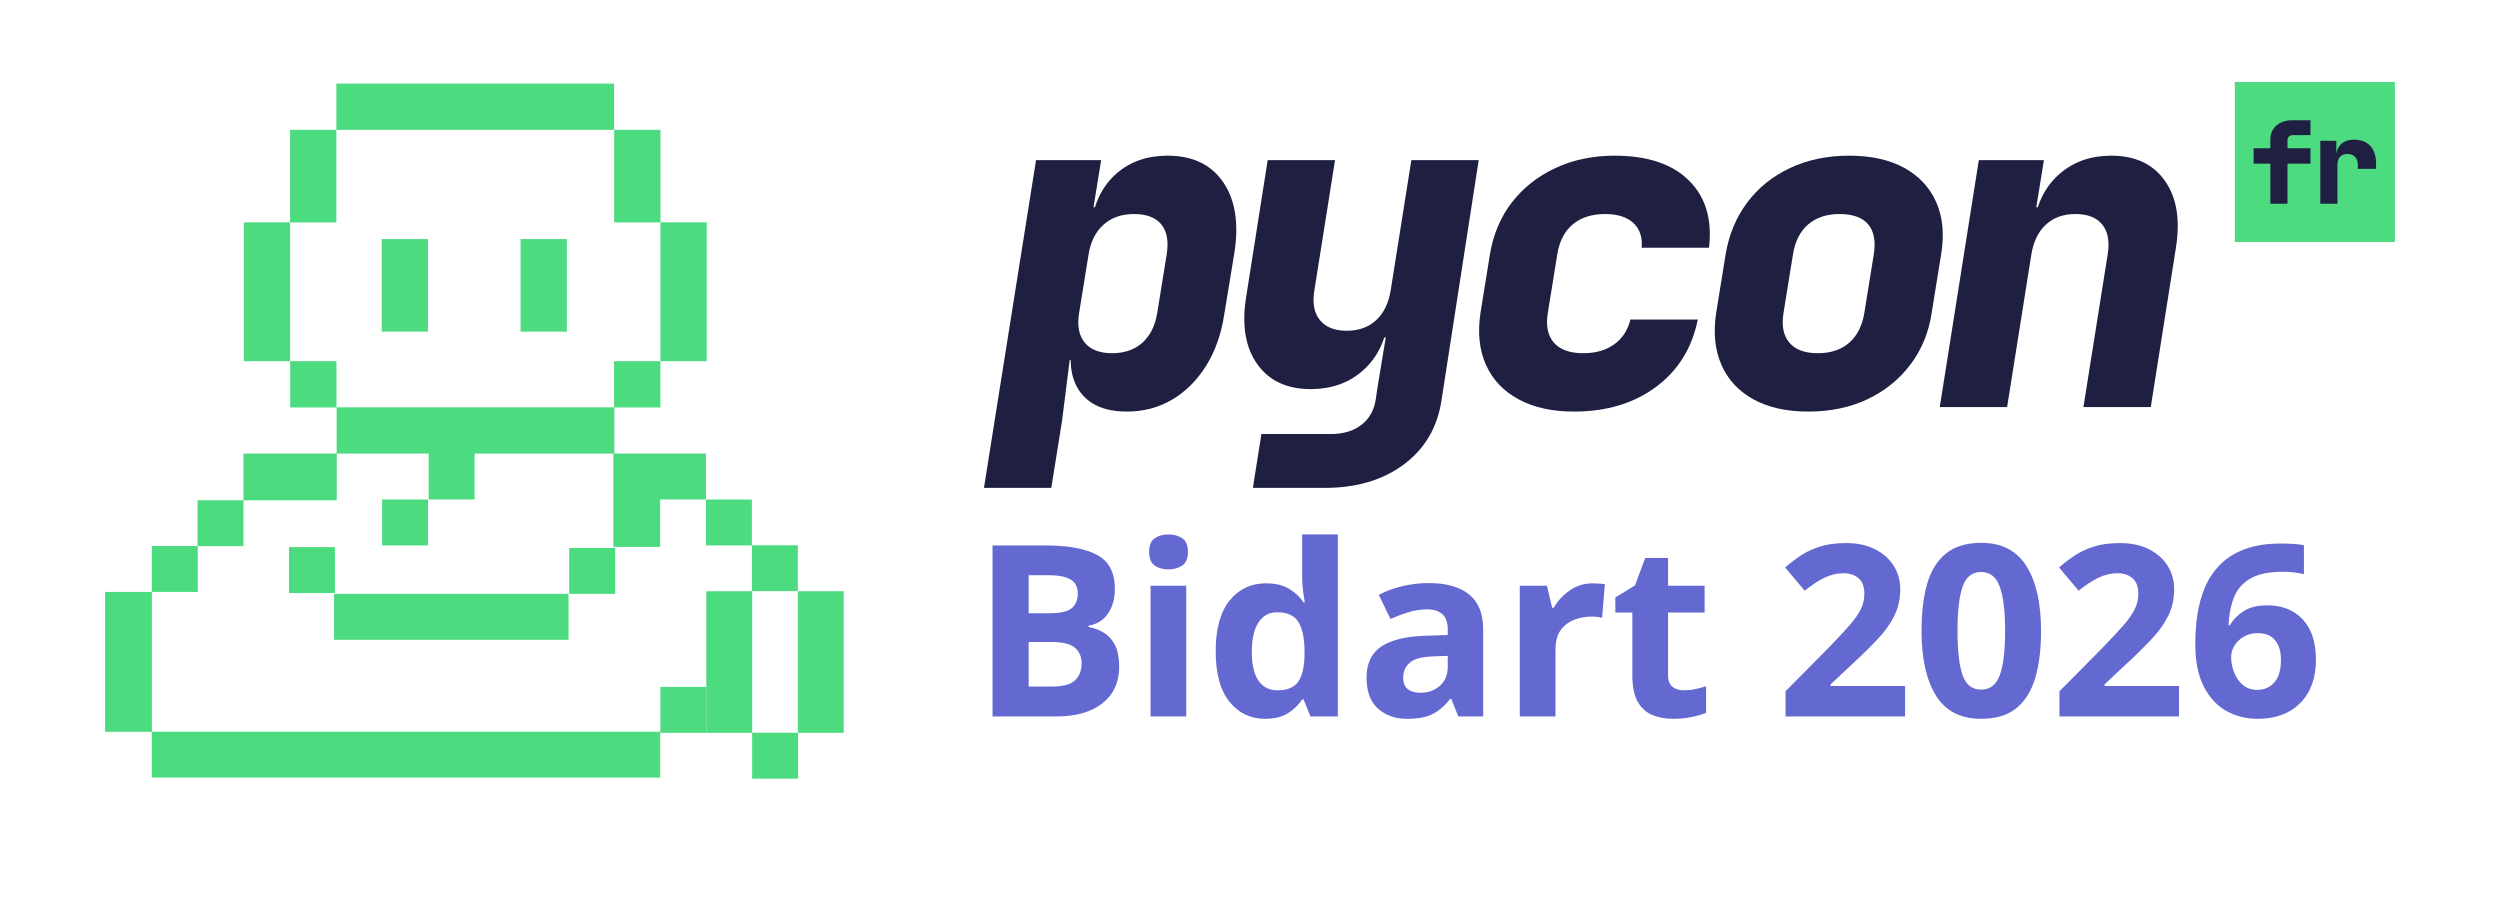
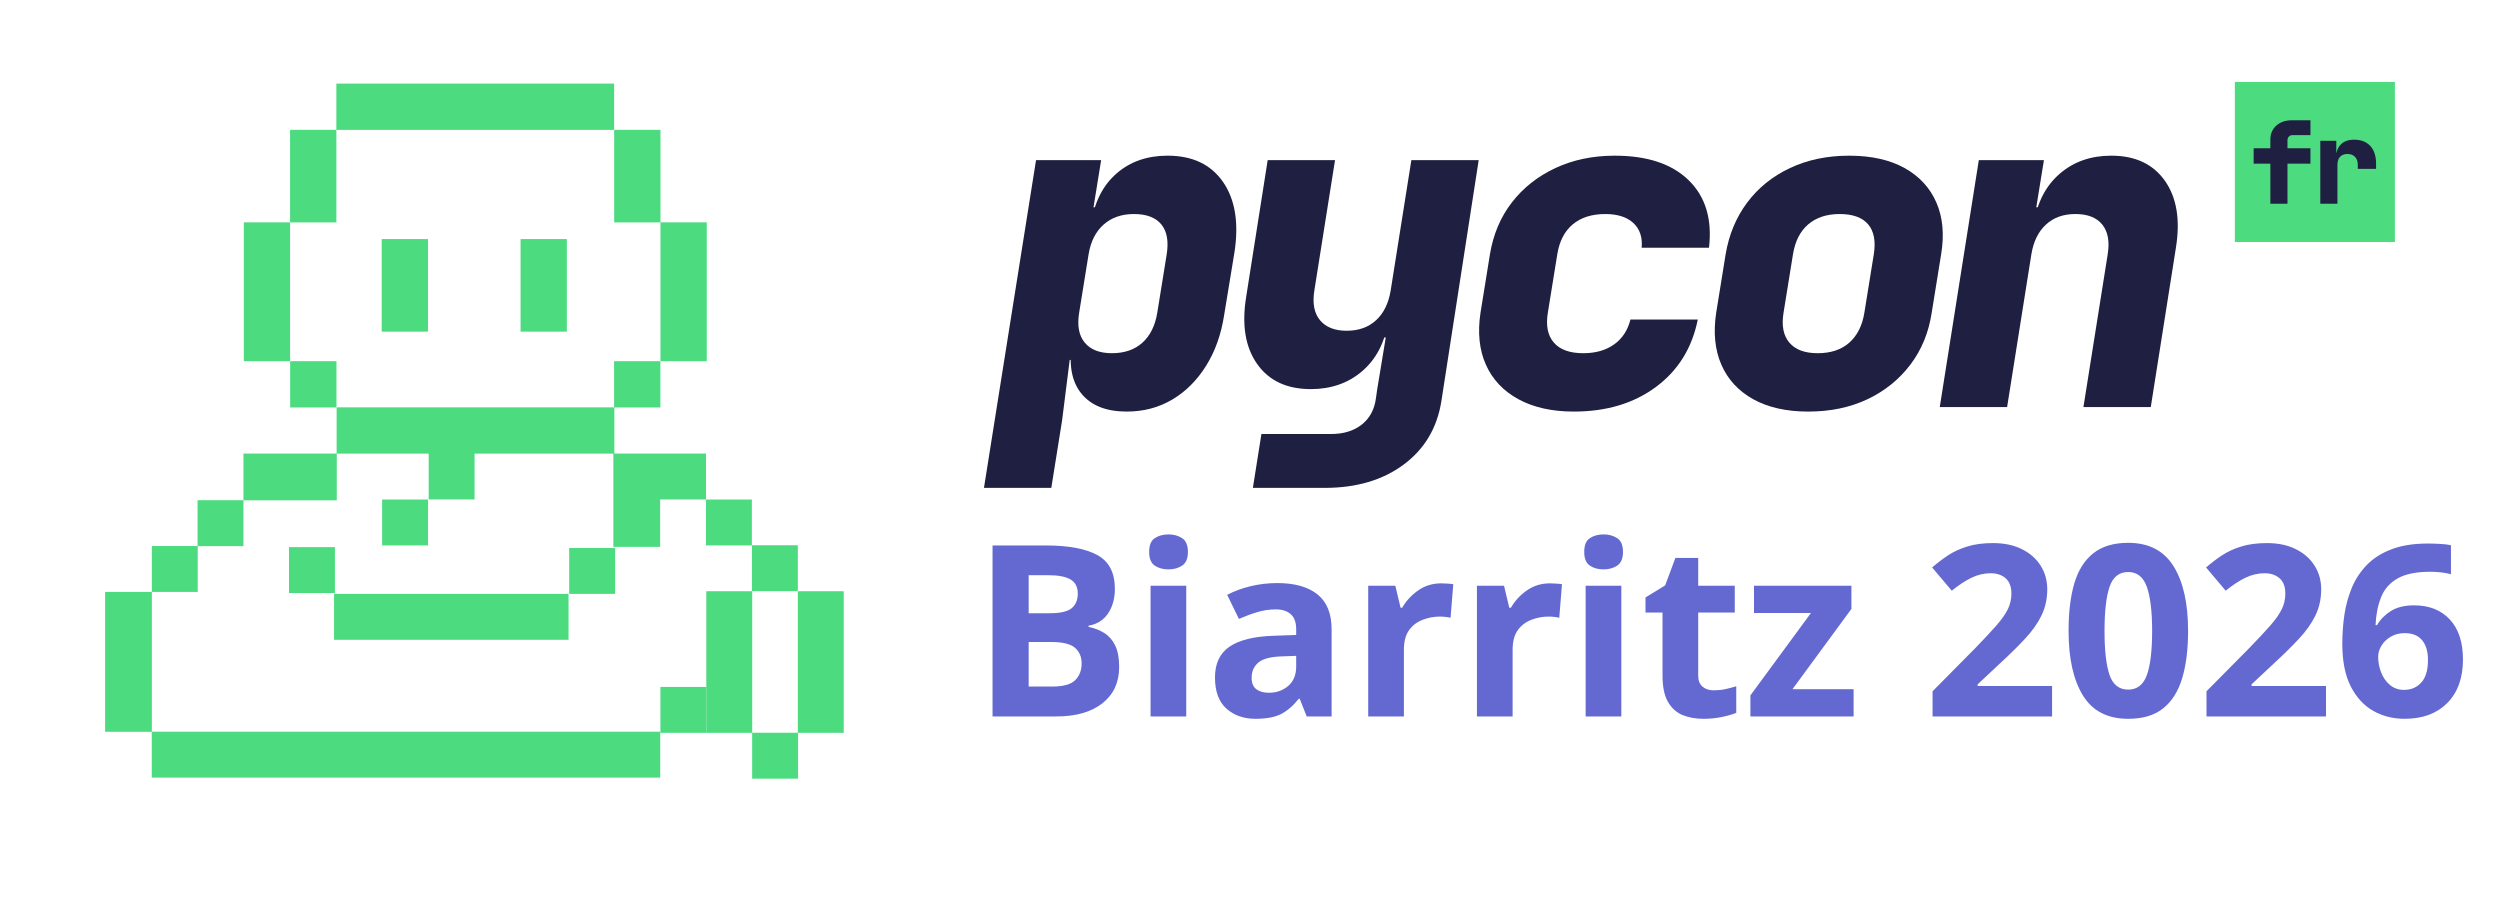
<svg xmlns="http://www.w3.org/2000/svg" version="1.1" id="Calque_1" x="0px" y="0px" width="445.479px" height="160.492px" viewBox="0 0 445.479 160.492" enable-background="new 0 0 445.479 160.492" xml:space="preserve">
  <defs id="defs45" />
  <g id="g33">
    <path fill="#1F2041" d="M175.333,86.938l9.279-58.4h11.602l-1.361,8.4h2.801l-3.201,2.801c0.588-3.787,2.094-6.733,4.521-8.841   c2.426-2.106,5.451-3.159,9.08-3.159c4.426,0,7.719,1.559,9.879,4.68c2.16,3.119,2.84,7.293,2.041,12.52l-1.84,11.2   c-0.535,3.468-1.615,6.493-3.24,9.08c-1.629,2.587-3.641,4.587-6.041,6c-2.4,1.412-5.094,2.12-8.08,2.12   c-3.627,0-6.307-1.053-8.039-3.16c-1.734-2.106-2.309-5.053-1.721-8.84l2.4,2.8h-2.801l-1.359,10.8l-1.92,12H175.333z    M198.134,62.938c2.24,0,4.053-0.626,5.439-1.88c1.387-1.253,2.266-3.026,2.641-5.319l1.68-10.4   c0.371-2.347,0.053-4.133-0.961-5.36c-1.014-1.226-2.639-1.84-4.879-1.84c-2.188,0-3.988,0.628-5.4,1.88   c-1.414,1.254-2.309,3.027-2.68,5.32l-1.68,10.4c-0.375,2.293-0.041,4.066,1,5.319C194.333,62.312,195.946,62.938,198.134,62.938z" id="path29" />
    <path fill="#1F2041" d="M223.253,86.938l1.52-9.6h12.4c2.238,0,4.066-0.561,5.479-1.68c1.414-1.121,2.254-2.668,2.521-4.641   l0.238-1.68l1.521-9.2h-3.521l3.922-2.8c-0.588,3.733-2.121,6.667-4.602,8.8c-2.479,2.134-5.533,3.2-9.16,3.2   c-4.268,0-7.453-1.492-9.559-4.48c-2.107-2.986-2.76-6.96-1.961-11.92l3.84-24.4h12l-3.68,23.201c-0.373,2.293-0.039,4.066,1,5.319   c1.041,1.254,2.627,1.88,4.76,1.88s3.881-0.626,5.24-1.88c1.359-1.253,2.227-3.026,2.6-5.319l3.68-23.201h12l-6.639,42.881   c-0.748,4.8-2.988,8.586-6.721,11.359c-3.734,2.773-8.428,4.16-14.08,4.16H223.253z" id="path30" />
    <path fill="#1F2041" d="M280.45,73.339c-3.893,0-7.188-0.734-9.879-2.2c-2.693-1.466-4.627-3.521-5.801-6.16   s-1.492-5.72-0.959-9.239l1.68-10.4c0.586-3.572,1.893-6.666,3.92-9.28c2.025-2.612,4.613-4.652,7.76-6.12   c3.146-1.467,6.666-2.199,10.561-2.199c5.812,0,10.213,1.467,13.199,4.399c2.986,2.934,4.188,6.934,3.6,12h-12   c0.16-1.866-0.332-3.333-1.479-4.399c-1.148-1.066-2.814-1.601-5-1.601c-2.4,0-4.334,0.614-5.801,1.84   c-1.467,1.228-2.387,3.014-2.76,5.36l-1.68,10.4c-0.375,2.293-0.014,4.066,1.08,5.319c1.092,1.254,2.84,1.88,5.24,1.88   c2.186,0,4.012-0.52,5.479-1.561c1.467-1.039,2.441-2.52,2.92-4.439h12c-1.014,5.067-3.492,9.067-7.439,12   C291.144,71.872,286.263,73.339,280.45,73.339z" id="path31" />
    <path fill="#1F2041" d="M322.21,73.339c-3.895,0-7.16-0.734-9.801-2.2c-2.639-1.466-4.533-3.521-5.68-6.16s-1.453-5.72-0.92-9.239   l1.68-10.4c0.588-3.521,1.867-6.6,3.842-9.24c1.971-2.641,4.52-4.692,7.639-6.16c3.121-1.467,6.627-2.199,10.52-2.199   c3.947,0,7.24,0.732,9.881,2.199c2.641,1.468,4.533,3.52,5.68,6.16s1.426,5.72,0.84,9.24l-1.68,10.4   c-0.533,3.52-1.801,6.6-3.801,9.239s-4.547,4.694-7.639,6.16C329.677,72.604,326.157,73.339,322.21,73.339z M323.89,62.938   c2.348,0,4.227-0.626,5.641-1.88c1.412-1.253,2.307-3.026,2.68-5.319l1.68-10.4c0.373-2.347,0.041-4.133-1-5.36   c-1.039-1.226-2.732-1.84-5.08-1.84c-2.293,0-4.16,0.614-5.6,1.84c-1.439,1.228-2.348,3.014-2.721,5.36l-1.68,10.4   c-0.373,2.293-0.027,4.066,1.041,5.319C319.917,62.312,321.597,62.938,323.89,62.938z" id="path32" />
    <path fill="#1F2041" d="M345.649,72.538l6.959-44h11.602l-1.361,8.4h3.521l-3.922,2.801c0.588-3.733,2.121-6.667,4.602-8.801   c2.479-2.133,5.531-3.199,9.16-3.199c4.266,0,7.451,1.493,9.559,4.479c2.107,2.987,2.76,6.96,1.961,11.92l-4.48,28.399h-12   l4.32-27.199c0.373-2.293,0.053-4.066-0.961-5.32c-1.014-1.252-2.613-1.88-4.799-1.88c-2.135,0-3.881,0.628-5.24,1.88   c-1.359,1.254-2.229,3.027-2.6,5.32l-4.32,27.199H345.649z" id="path33" />
  </g>
  <rect x="398.231" y="14.603" fill="#4DDB80" width="28.518" height="28.52" id="rect33" />
  <g id="g35">
    <path fill="#1F2041" d="M404.556,36.298v-7.129h-2.975v-2.75h2.975v-1.527c0-1.047,0.355-1.885,1.068-2.516   c0.713-0.633,1.646-0.947,2.801-0.947h3.279v2.646h-3.178c-0.271,0-0.492,0.086-0.662,0.256s-0.254,0.391-0.254,0.662v1.426h4.094   v2.75h-4.094v7.129H404.556z" id="path34" />
    <path fill="#1F2041" d="M413.456,36.298V25.095h2.854v2.139h0.773l-0.875,1.305c0-1.209,0.277-2.119,0.834-2.73   s1.371-0.916,2.445-0.916c1.234,0,2.195,0.373,2.883,1.119c0.686,0.748,1.027,1.801,1.027,3.158v0.916h-3.26v-0.713   c0-0.611-0.166-1.086-0.498-1.426c-0.334-0.34-0.777-0.51-1.334-0.51c-0.584,0-1.029,0.17-1.334,0.51   c-0.307,0.34-0.459,0.814-0.459,1.426v6.926H413.456z" id="path35" />
  </g>
  <g id="g45">
    <rect x="51.706" y="64.358" fill="#4DDB80" width="8.25" height="8.249" id="rect35" />
    <polygon fill="#4DDB80" points="51.694,39.633 59.94,39.633 59.94,23.144 109.429,23.144 109.429,14.895 59.937,14.895    59.937,23.136 51.69,23.136 51.69,39.619 43.446,39.619 43.446,64.364 51.694,64.364  " id="polygon35" />
    <rect x="68.013" y="42.6" fill="#4DDB80" width="8.25" height="16.496" id="rect36" />
    <rect x="92.759" y="42.6" fill="#4DDB80" width="8.248" height="16.496" id="rect37" />
    <polygon fill="#4DDB80" points="27.062,105.476 35.233,105.476 35.233,97.315 43.384,97.315 43.384,89.154 60.009,89.154    60.009,80.832 76.386,80.832 76.386,89 84.565,89 84.565,80.832 109.296,80.832 109.296,97.448 117.63,97.448 117.63,89.001    125.802,89.001 125.802,80.82 117.63,80.82 117.624,80.82 109.474,80.82 109.474,72.607 117.677,72.607 117.677,64.358    109.427,64.358 109.427,72.584 59.983,72.584 59.983,80.82 43.382,80.82 43.382,89.135 35.202,89.135 35.202,97.296 27.054,97.296    27.054,105.476 18.729,105.476 18.729,130.399 27.046,130.399 27.046,138.562 117.647,138.562 117.647,130.382 27.062,130.382  " id="polygon37" />
    <rect x="117.677" y="122.403" fill="#4DDB80" width="8.178" height="8.181" id="rect38" />
    <rect x="68.091" y="89.01" fill="#4DDB80" width="8.18" height="8.181" id="rect39" />
    <rect x="51.501" y="97.493" fill="#4DDB80" width="8.18" height="8.18" id="rect40" />
    <rect x="59.526" y="105.825" fill="#4DDB80" width="41.783" height="8.181" id="rect41" />
    <rect x="101.425" y="97.646" fill="#4DDB80" width="8.182" height="8.179" id="rect42" />
    <rect x="125.796" y="89.01" fill="#4DDB80" width="8.18" height="8.18" id="rect43" />
    <rect x="133.989" y="97.158" fill="#4DDB80" width="8.18" height="8.18" id="rect44" />
    <polygon fill="#4DDB80" points="150.347,105.352 142.169,105.352 142.169,130.57 134.036,130.57 134.036,105.352 125.858,105.352    125.858,130.584 134.026,130.584 134.026,138.752 142.208,138.752 142.208,130.582 150.347,130.582  " id="polygon44" />
    <polygon fill="#4DDB80" points="117.688,64.364 125.937,64.364 125.937,39.619 117.692,39.619 117.692,23.136 109.442,23.136    109.442,39.633 117.688,39.633  " id="polygon45" />
  </g>
  <text xml:space="preserve" style="font-size:42.667px;line-height:125%;font-family:'Bitstream Vera Sans';-inkscape-font-specification:'Bitstream Vera Sans';letter-spacing:0px;word-spacing:0px;fill:none;stroke:#000000;stroke-width:1px;stroke-linecap:butt;stroke-linejoin:miter;stroke-opacity:1" x="173.02" y="127.664" id="text45">
-     <tspan id="tspan45" x="173.02" y="127.664" style="font-style:normal;font-variant:normal;font-weight:bold;font-stretch:normal;font-size:42.667px;font-family:'Adwaita Sans';-inkscape-font-specification:'Adwaita Sans Bold';fill:#6369d1;fill-opacity:1;stroke:none">Bidart 2026</tspan>
+     <tspan id="tspan45" x="173.02" y="127.664" style="font-style:normal;font-variant:normal;font-weight:bold;font-stretch:normal;font-size:42.667px;font-family:'Adwaita Sans';-inkscape-font-specification:'Adwaita Sans Bold';fill:#6369d1;fill-opacity:1;stroke:none">Biarritz 2026</tspan>
  </text>
</svg>
